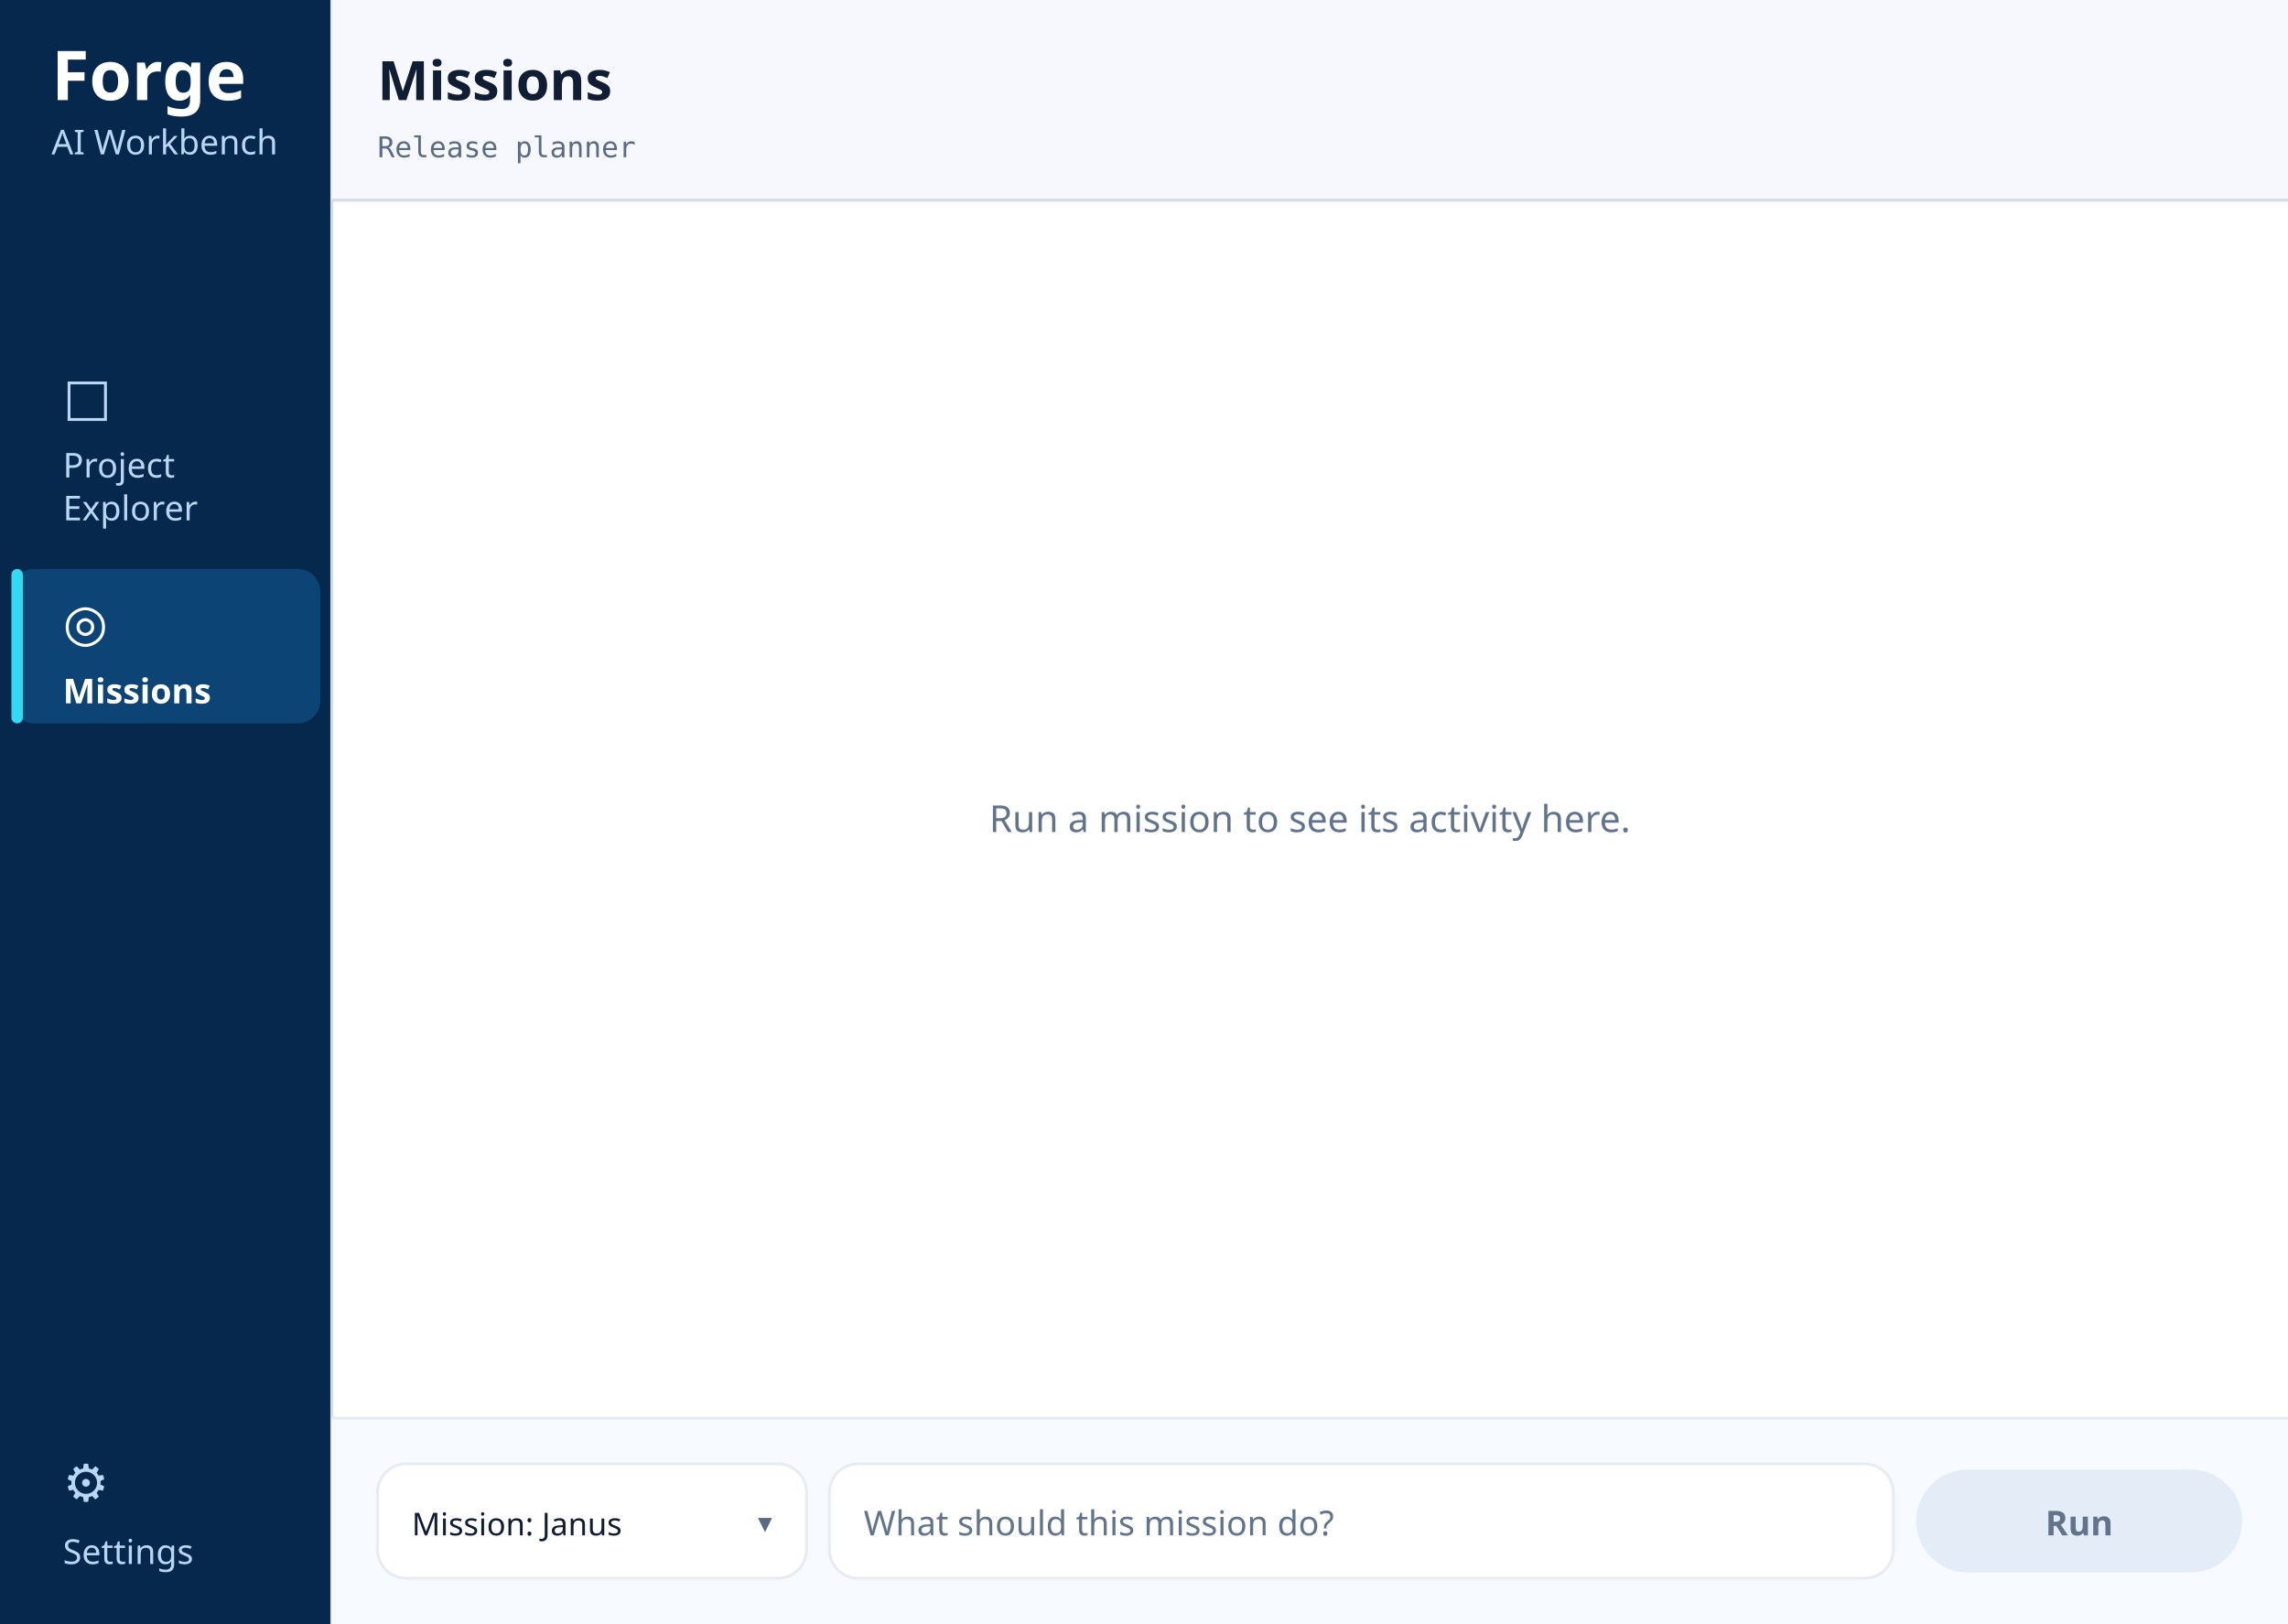
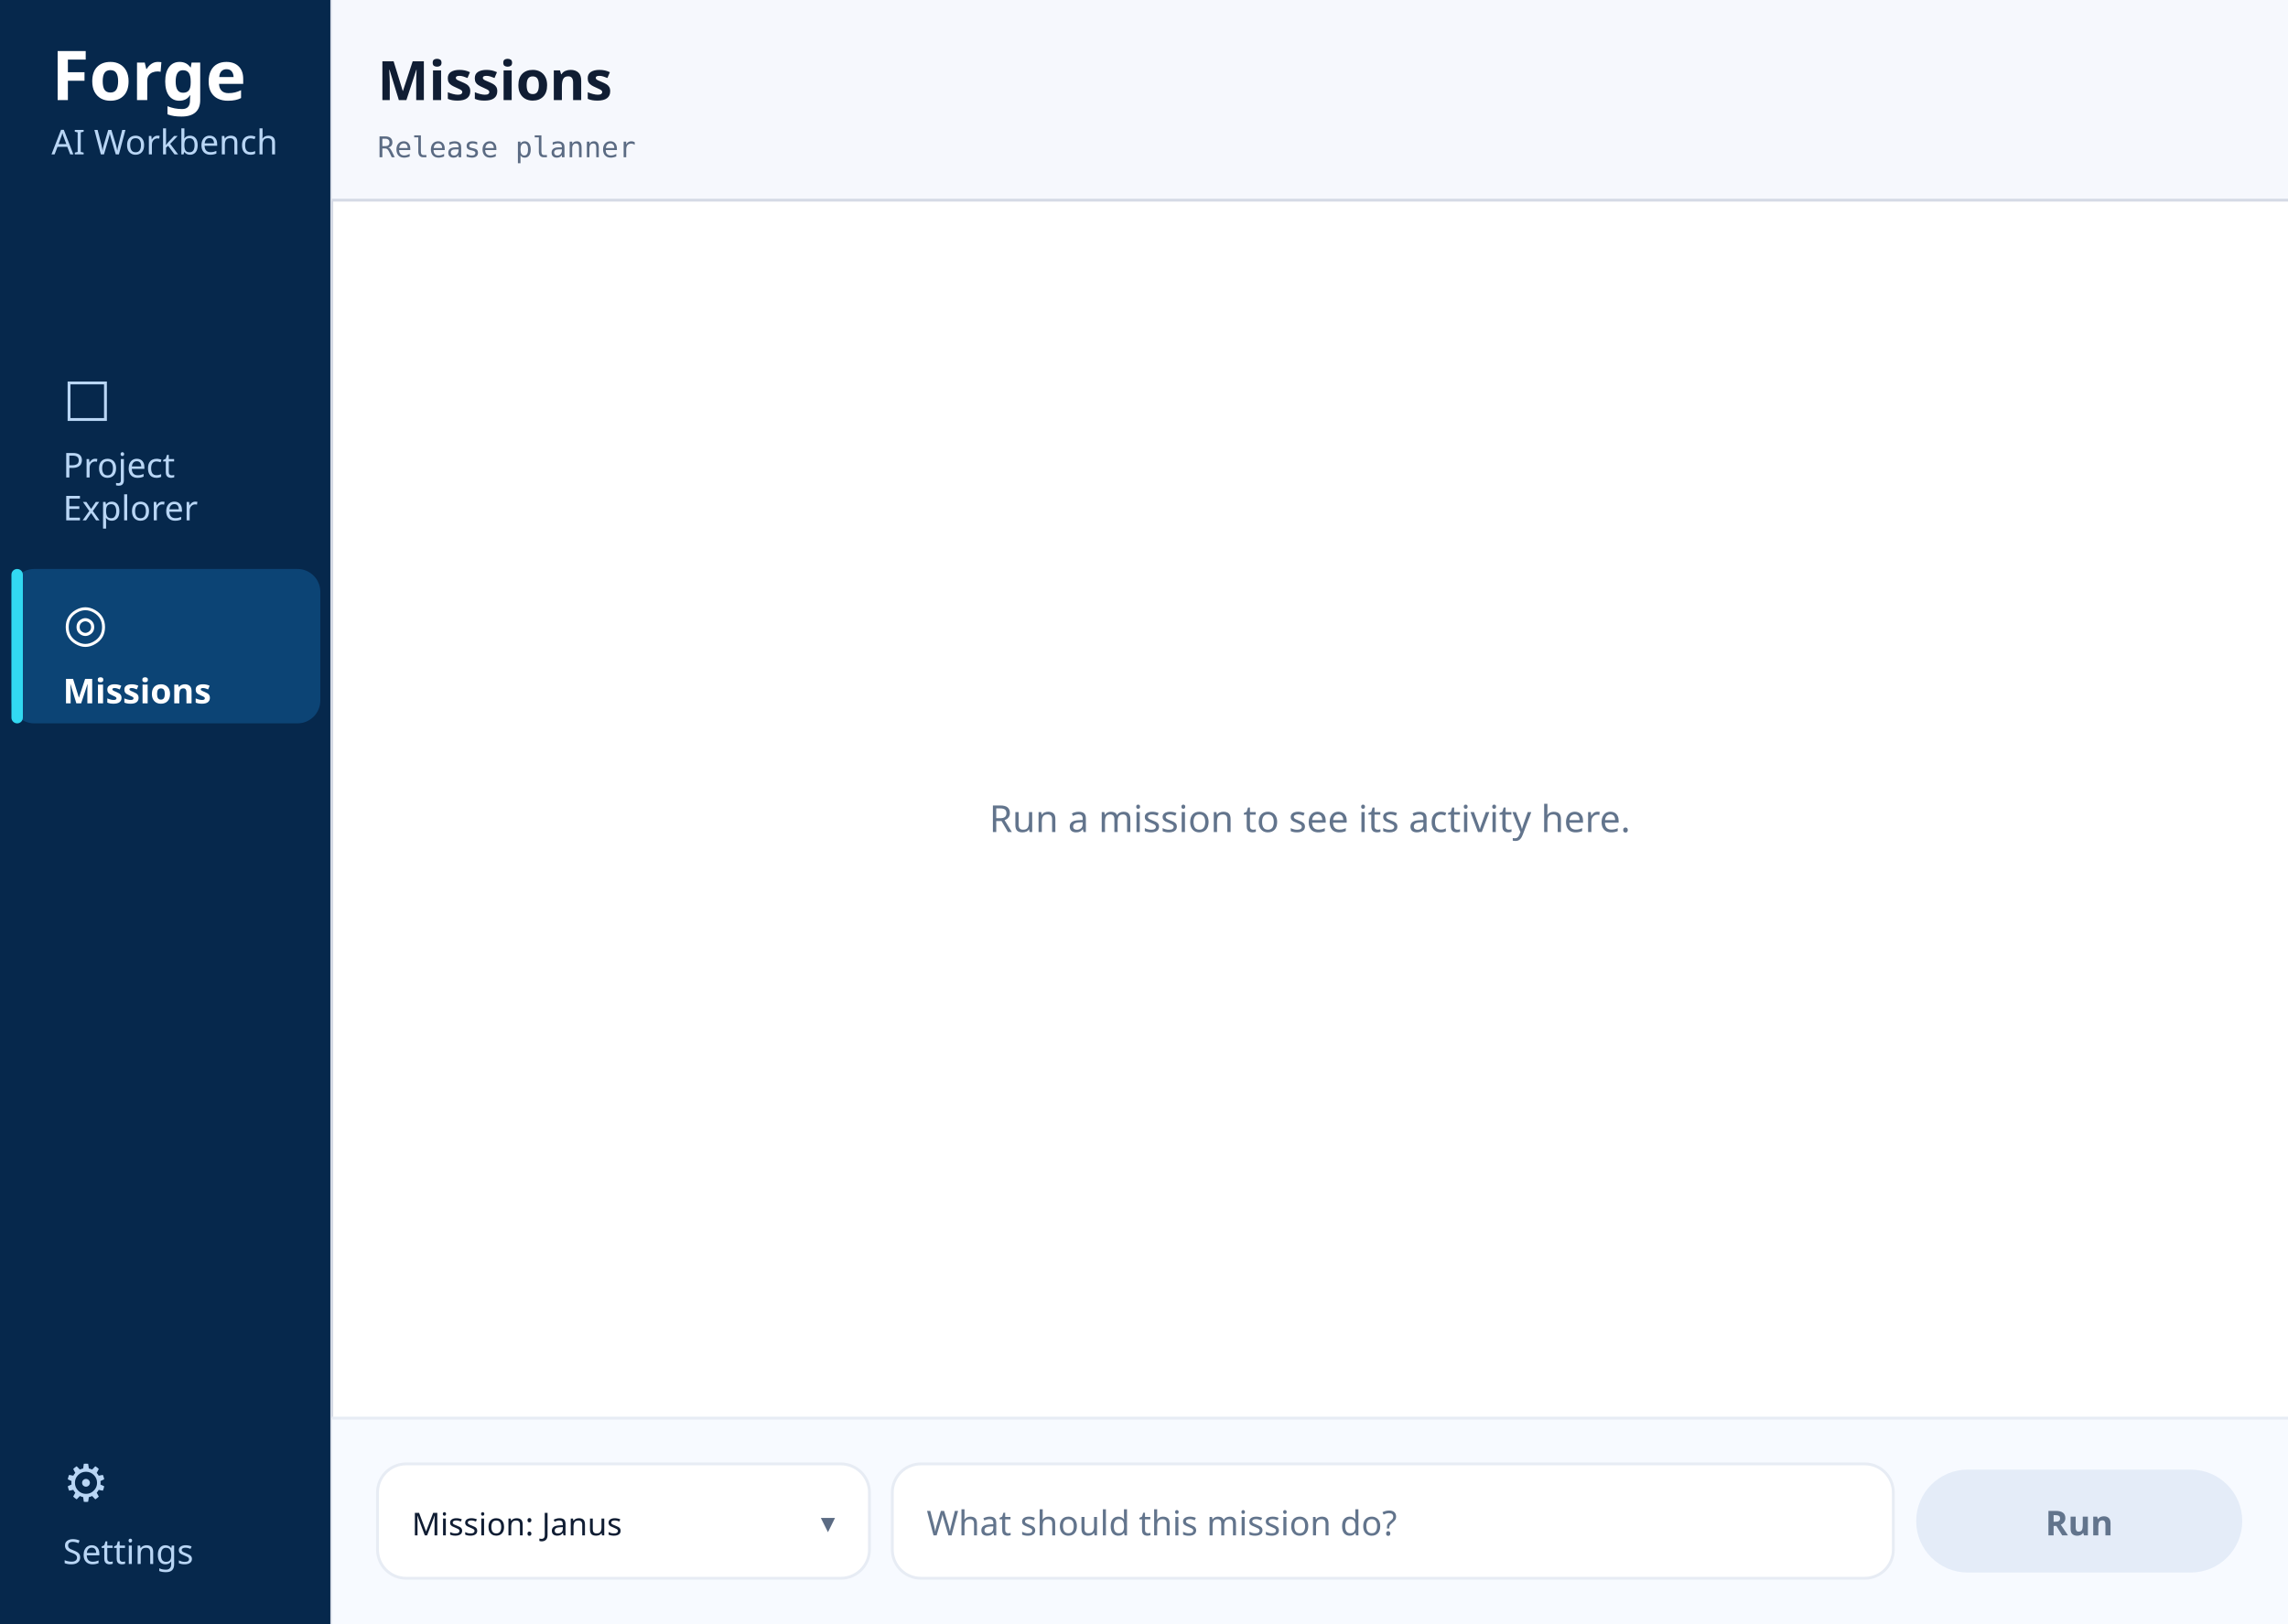
<svg xmlns="http://www.w3.org/2000/svg" viewBox="0 0 800 568" width="800" height="568" role="img">
  <rect x="0" y="0" width="800" height="568" fill="#f7faff" />
  <rect x="0" y="0" width="116" height="568" fill="#06284c" />
  <text x="18" y="35" font-family="system-ui, sans-serif" font-size="24" font-weight="700" fill="#ffffff">Forge</text>
  <text x="18" y="54" font-family="system-ui, sans-serif" font-size="12" fill="#b9d6f5">AI Workbench</text>
  <text x="22" y="145" font-family="system-ui, sans-serif" font-size="18" fill="#b9d6f5">□</text>
  <text x="22" y="167" font-family="system-ui, sans-serif" font-size="12" fill="#b9d6f5">Project</text>
  <text x="22" y="182" font-family="system-ui, sans-serif" font-size="12" fill="#b9d6f5">Explorer</text>
  <rect x="4" y="199" width="108" height="54" rx="8" fill="#0c4475" />
  <rect x="4" y="199" width="4" height="54" rx="2" fill="#32d9f2" />
  <text x="22" y="224" font-family="system-ui, sans-serif" font-size="18" fill="#ffffff">◎</text>
  <text x="22" y="246" font-family="system-ui, sans-serif" font-size="12" font-weight="600" fill="#ffffff">Missions</text>
  <text x="22" y="525" font-family="system-ui, sans-serif" font-size="18" fill="#b9d6f5">⚙</text>
  <text x="22" y="547" font-family="system-ui, sans-serif" font-size="12" fill="#b9d6f5">Settings</text>
  <rect x="116" y="0" width="684" height="568" fill="#ffffff" />
  <line x1="116" y1="0" x2="116" y2="568" stroke="#d5dae5" />
  <rect x="116" y="0" width="684" height="70" fill="#f6f8fd" />
  <line x1="116" y1="70" x2="800" y2="70" stroke="#d5dae5" />
  <text x="132" y="35" font-family="system-ui, sans-serif" font-size="19" font-weight="700" fill="#101d33">Missions</text>
  <text x="132" y="55" font-family="ui-monospace, monospace" font-size="10" fill="#5b6b83">Release planner</text>
  <text x="458.0" y="291.0" font-family="system-ui, sans-serif" font-size="13" text-anchor="middle" fill="#62748c">Run a mission to see its activity here.</text>
  <rect x="116" y="496" width="684" height="72" fill="#f7faff" />
  <line x1="116" y1="496" x2="800" y2="496" stroke="#e7ecf4" />
-   <rect x="132" y="512.0" width="150" height="40" rx="10" fill="#ffffff" stroke="#e7ecf4" />
+   <rect x="132" y="512.0" width="172" height="40" rx="10" fill="#ffffff" stroke="#e7ecf4" />
  <text x="144" y="537.0" font-family="system-ui, sans-serif" font-size="11" fill="#101d33">Mission: Janus</text>
-   <text x="270" y="536.0" font-family="system-ui, sans-serif" font-size="10" text-anchor="end" fill="#5b6b83">▾</text>
-   <rect x="290" y="512.0" width="372" height="40" rx="10" fill="#ffffff" stroke="#e7ecf4" />
-   <text x="302" y="537.0" font-family="system-ui, sans-serif" font-size="12" fill="#62748c">What should this mission do?</text>
+   <text x="292" y="536.0" font-family="system-ui, sans-serif" font-size="10" text-anchor="end" fill="#5b6b83">▾</text>
+   <rect x="312" y="512.0" width="350" height="40" rx="10" fill="#ffffff" stroke="#e7ecf4" />
+   <text x="324" y="537.0" font-family="system-ui, sans-serif" font-size="12" fill="#62748c">What should this mission do?</text>
  <rect x="670" y="514.0" width="114" height="36" rx="18.0" fill="#e4ecf8" />
  <text x="727.0" y="537.0" font-family="system-ui, sans-serif" font-size="12" font-weight="600" text-anchor="middle" fill="#62748c">Run</text>
</svg>
